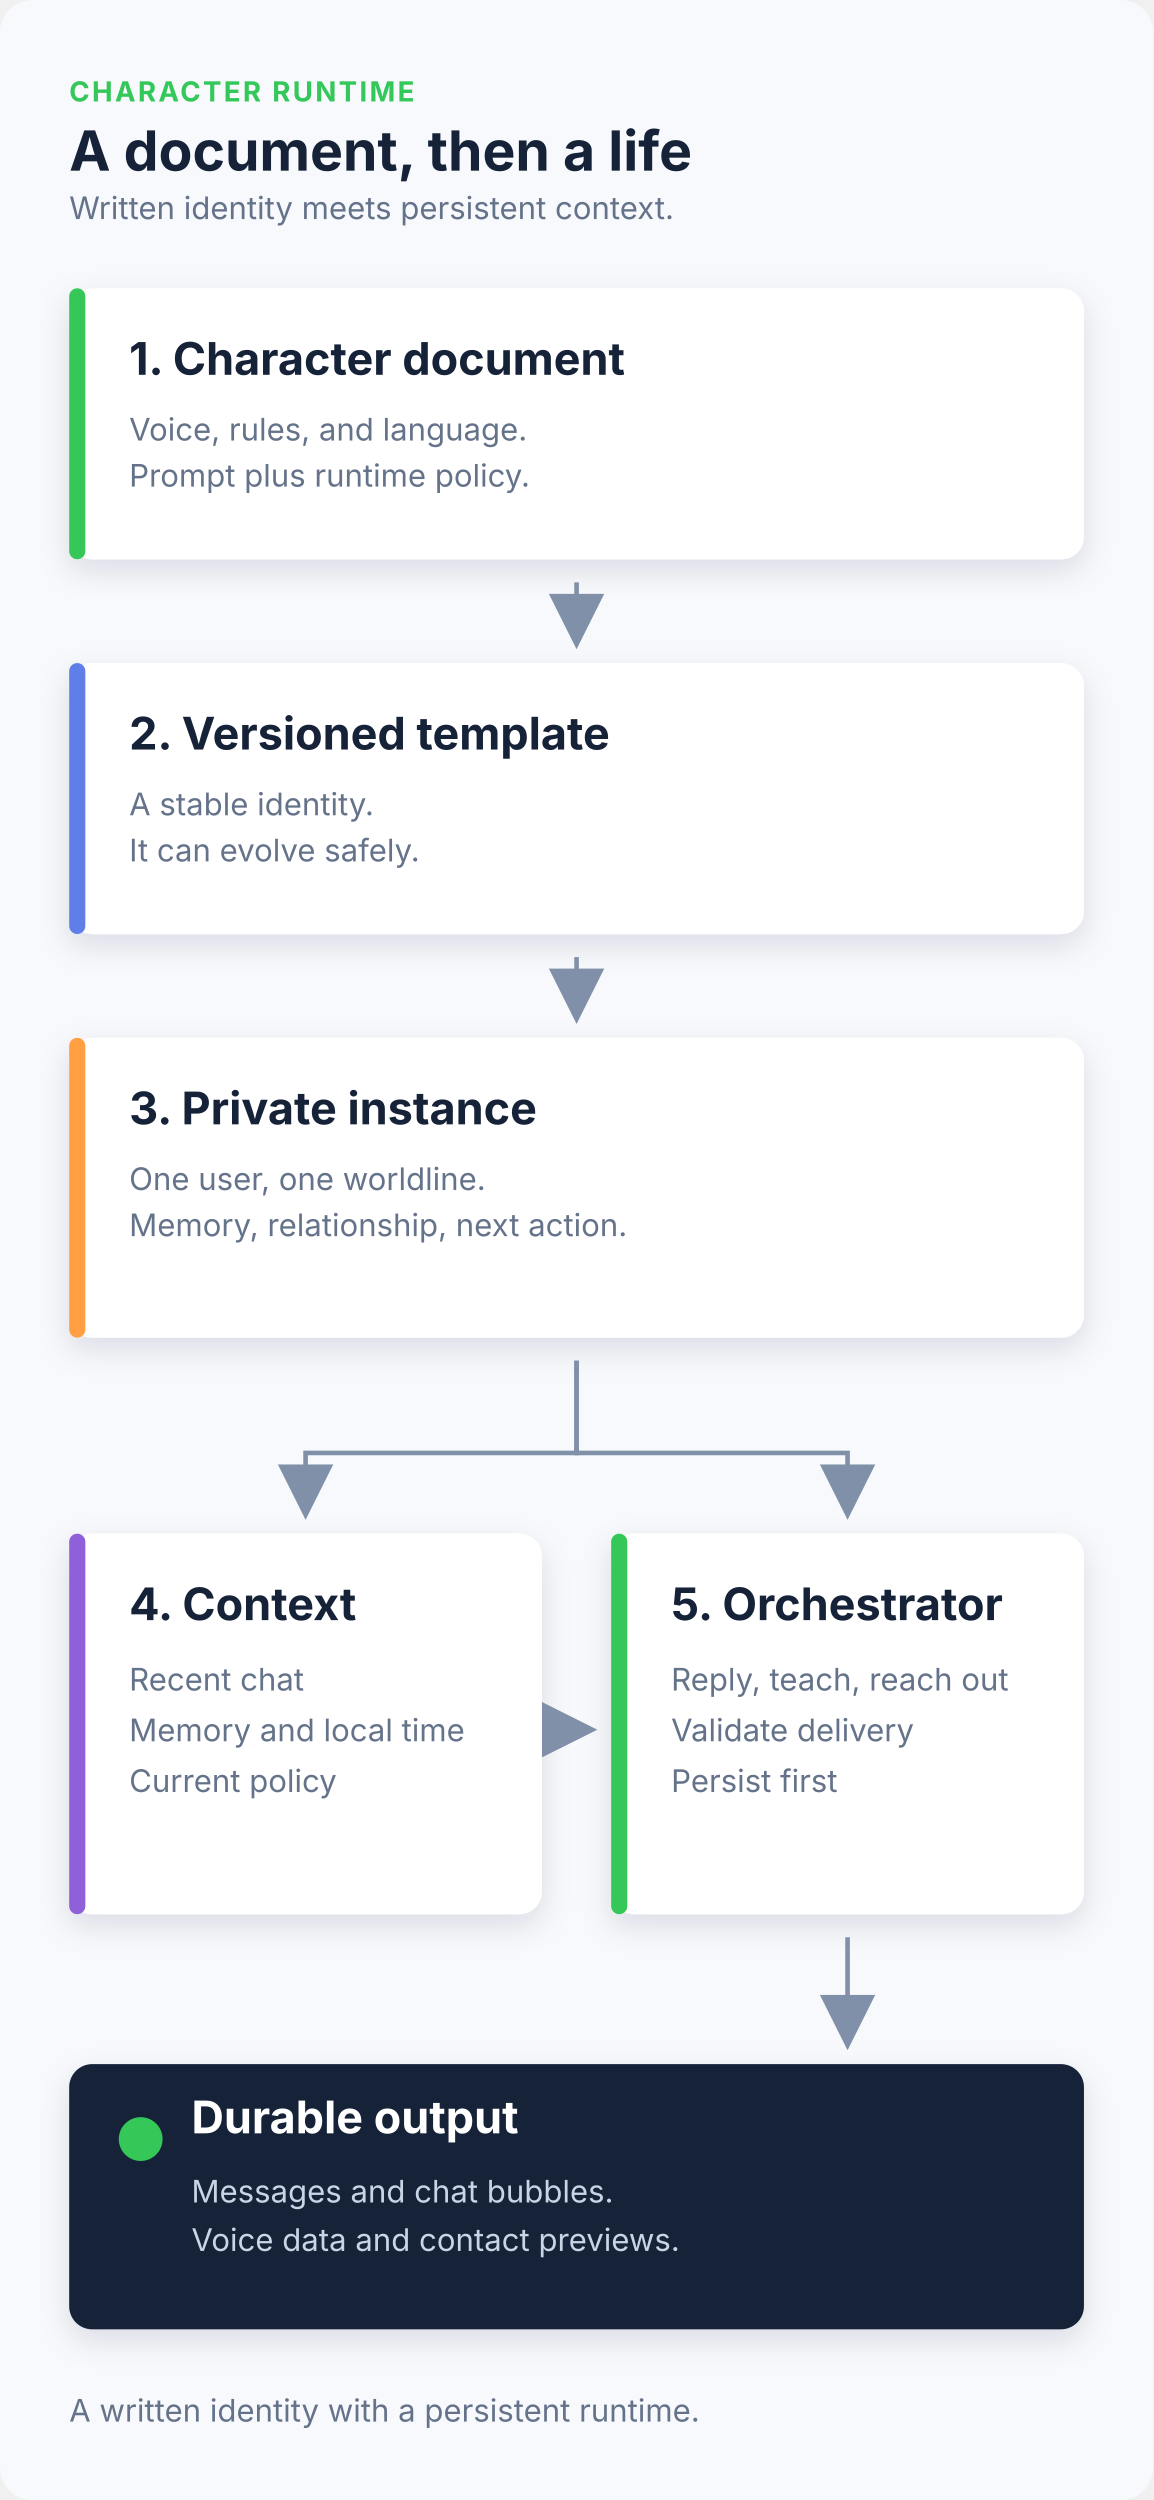
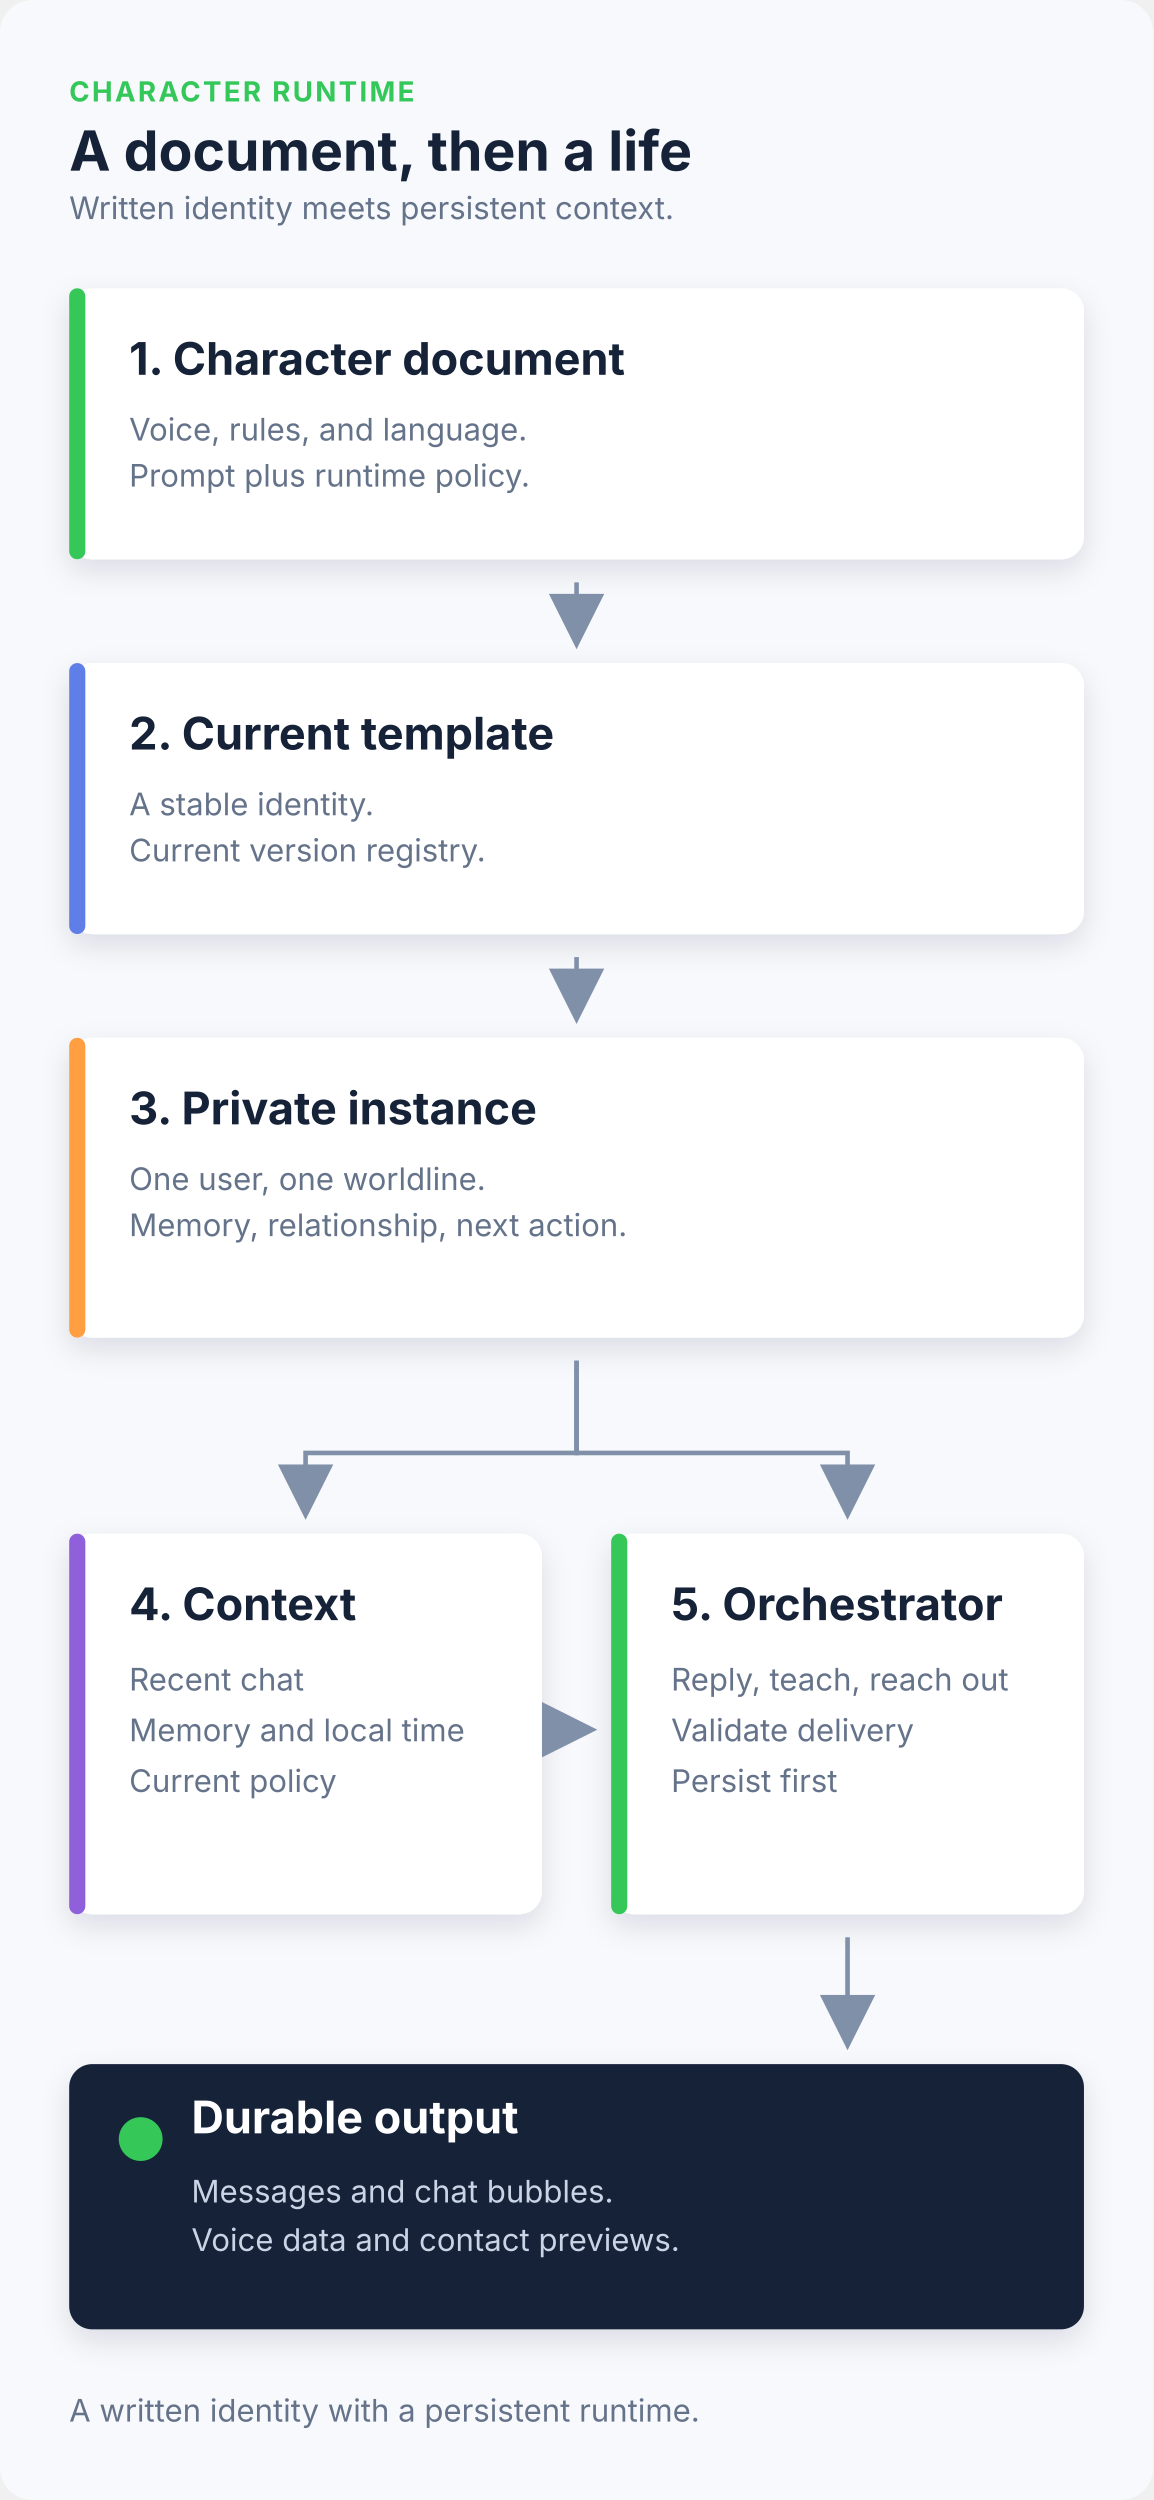
<svg xmlns="http://www.w3.org/2000/svg" viewBox="0 0 1000 2168" role="img" aria-labelledby="title description">
  <defs>
    <filter id="shadow" x="-20%" y="-20%" width="140%" height="140%">
      <feDropShadow dx="0" dy="10" stdDeviation="13" flood-color="#0f172a" flood-opacity="0.12" />
    </filter>
    <marker id="arrow" markerWidth="14" markerHeight="14" refX="11" refY="7" orient="auto">
      <path d="M1 1 L13 7 L1 13 Z" fill="#8090a8" />
    </marker>
    <style>
      .eyebrow { font: 700 24px -apple-system, BlinkMacSystemFont, 'Segoe UI', sans-serif; fill: #34c759; letter-spacing: 2px; }
      .title { font: 700 48px -apple-system, BlinkMacSystemFont, 'Segoe UI', sans-serif; fill: #152238; }
      .label { font: 700 39px -apple-system, BlinkMacSystemFont, 'Segoe UI', sans-serif; fill: #152238; }
      .body { font: 27px -apple-system, BlinkMacSystemFont, 'Segoe UI', sans-serif; fill: #65738a; }
      .line { stroke: #8090a8; stroke-width: 4; fill: none; marker-end: url(#arrow); }
    </style>
  </defs>
  <rect width="1000" height="2168" rx="28" fill="#f7f9fc" />
  <text x="60" y="88" class="eyebrow">CHARACTER RUNTIME</text>
  <text x="60" y="148" class="title">A document, then a life</text>
  <text x="60" y="190" class="body">Written identity meets persistent context.</text>
  <g filter="url(#shadow)">
    <rect x="60" y="250" width="880" height="235" rx="20" fill="#ffffff" />
    <rect x="60" y="250" width="14" height="235" rx="7" fill="#34c759" />
    <text x="112" y="325" class="label">1. Character document</text>
    <text x="112" y="382" class="body">Voice, rules, and language.</text>
    <text x="112" y="422" class="body">Prompt plus runtime policy.</text>
  </g>
  <path d="M500 505 V555" class="line" />
  <g filter="url(#shadow)">
    <rect x="60" y="575" width="880" height="235" rx="20" fill="#ffffff" />
    <rect x="60" y="575" width="14" height="235" rx="7" fill="#5f7ee7" />
-     <text x="112" y="650" class="label">2. Versioned template</text>
+     <text x="112" y="650" class="label">2. Current template</text>
    <text x="112" y="707" class="body">A stable identity.</text>
-     <text x="112" y="747" class="body">It can evolve safely.</text>
+     <text x="112" y="747" class="body">Current version registry.</text>
  </g>
  <path d="M500 830 V880" class="line" />
  <g filter="url(#shadow)">
    <rect x="60" y="900" width="880" height="260" rx="20" fill="#ffffff" />
    <rect x="60" y="900" width="14" height="260" rx="7" fill="#ff9f43" />
    <text x="112" y="975" class="label">3. Private instance</text>
    <text x="112" y="1032" class="body">One user, one worldline.</text>
    <text x="112" y="1072" class="body">Memory, relationship, next action.</text>
  </g>
  <path d="M500 1180 V1260 H265 V1310" class="line" />
  <path d="M500 1180 V1260 H735 V1310" class="line" />
  <g filter="url(#shadow)">
    <rect x="60" y="1330" width="410" height="330" rx="20" fill="#ffffff" />
    <rect x="60" y="1330" width="14" height="330" rx="7" fill="#8f61d9" />
    <text x="112" y="1405" class="label">4. Context</text>
    <text x="112" y="1466" class="body">Recent chat</text>
    <text x="112" y="1510" class="body">Memory and local time</text>
    <text x="112" y="1554" class="body">Current policy</text>
  </g>
  <g filter="url(#shadow)">
    <rect x="530" y="1330" width="410" height="330" rx="20" fill="#ffffff" />
    <rect x="530" y="1330" width="14" height="330" rx="7" fill="#34c759" />
    <text x="582" y="1405" class="label">5. Orchestrator</text>
    <text x="582" y="1466" class="body">Reply, teach, reach out</text>
    <text x="582" y="1510" class="body">Validate delivery</text>
    <text x="582" y="1554" class="body">Persist first</text>
  </g>
  <path d="M490 1500 H510" class="line" />
  <path d="M735 1680 V1770" class="line" />
  <g filter="url(#shadow)">
    <rect x="60" y="1790" width="880" height="230" rx="20" fill="#152238" />
    <circle cx="122" cy="1855" r="19" fill="#34c759" />
    <text x="166" y="1850" style="font: 700 39px -apple-system, BlinkMacSystemFont, 'Segoe UI', sans-serif; fill: #ffffff;">Durable output</text>
    <text x="166" y="1910" style="font: 27px -apple-system, BlinkMacSystemFont, 'Segoe UI', sans-serif; fill: #c9d4e5;">Messages and chat bubbles.</text>
    <text x="166" y="1952" style="font: 27px -apple-system, BlinkMacSystemFont, 'Segoe UI', sans-serif; fill: #c9d4e5;">Voice data and contact previews.</text>
  </g>
  <text x="60" y="2100" class="body">A written identity with a persistent runtime.</text>
</svg>
